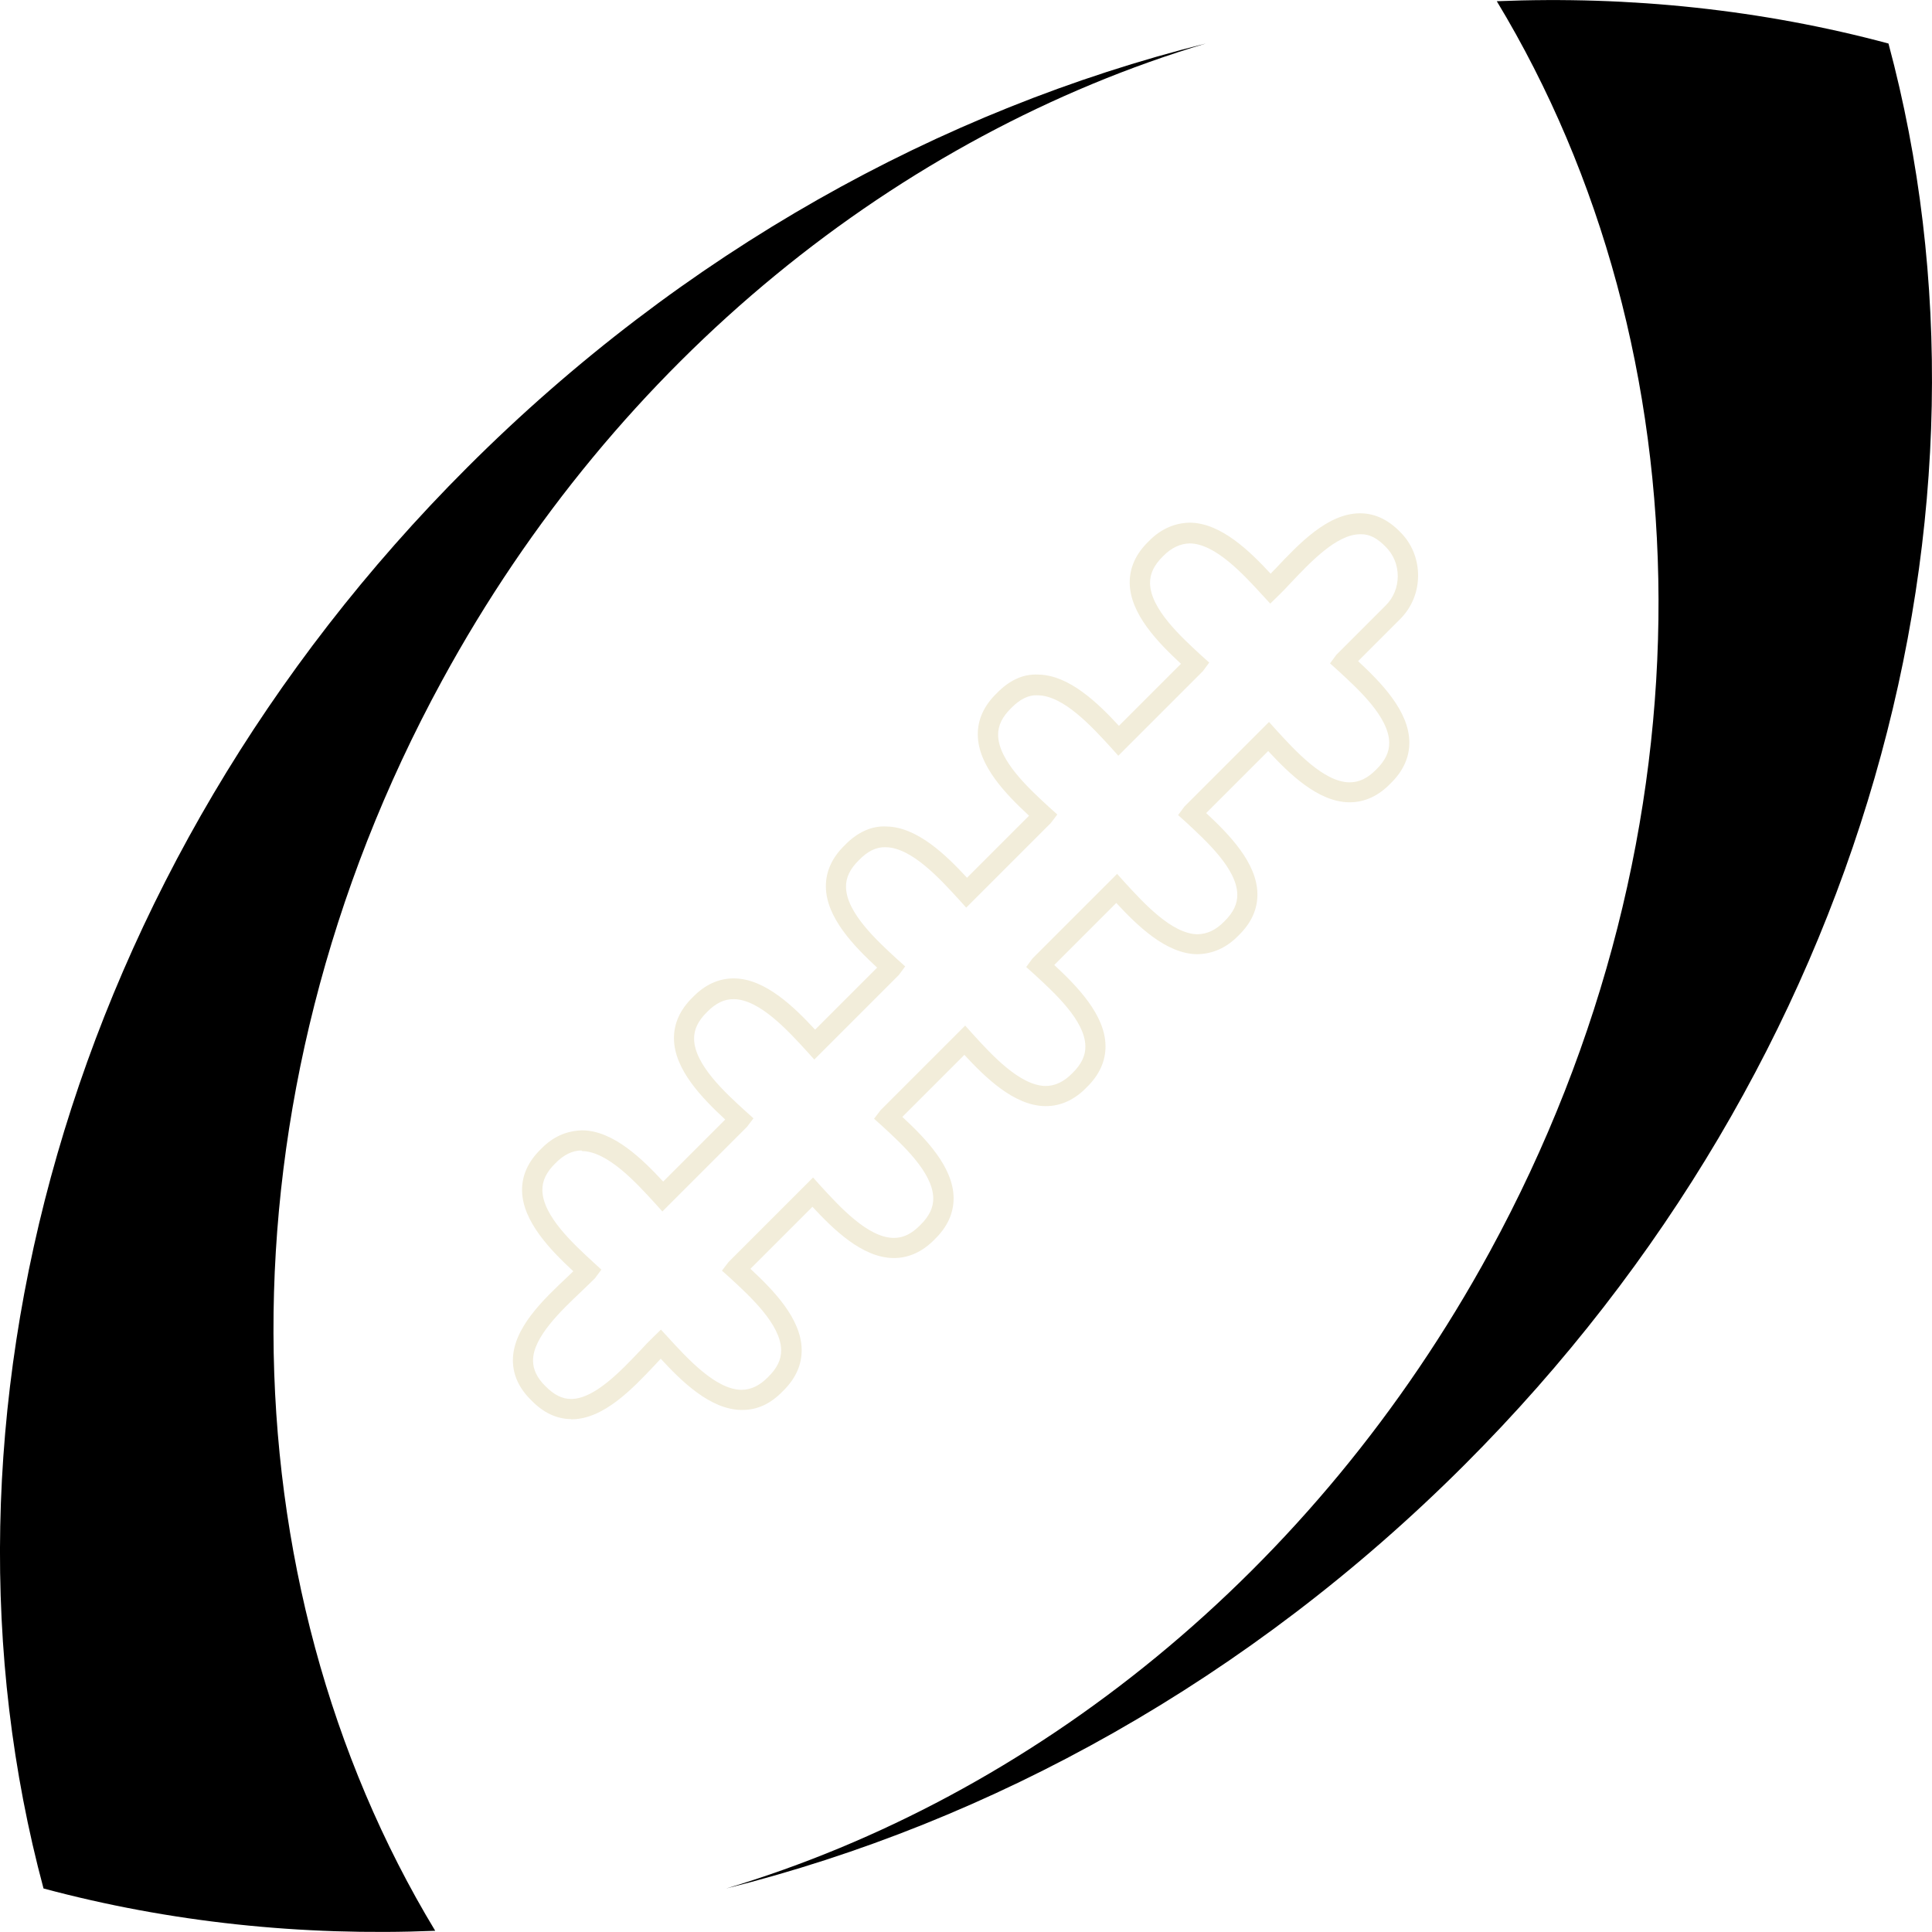
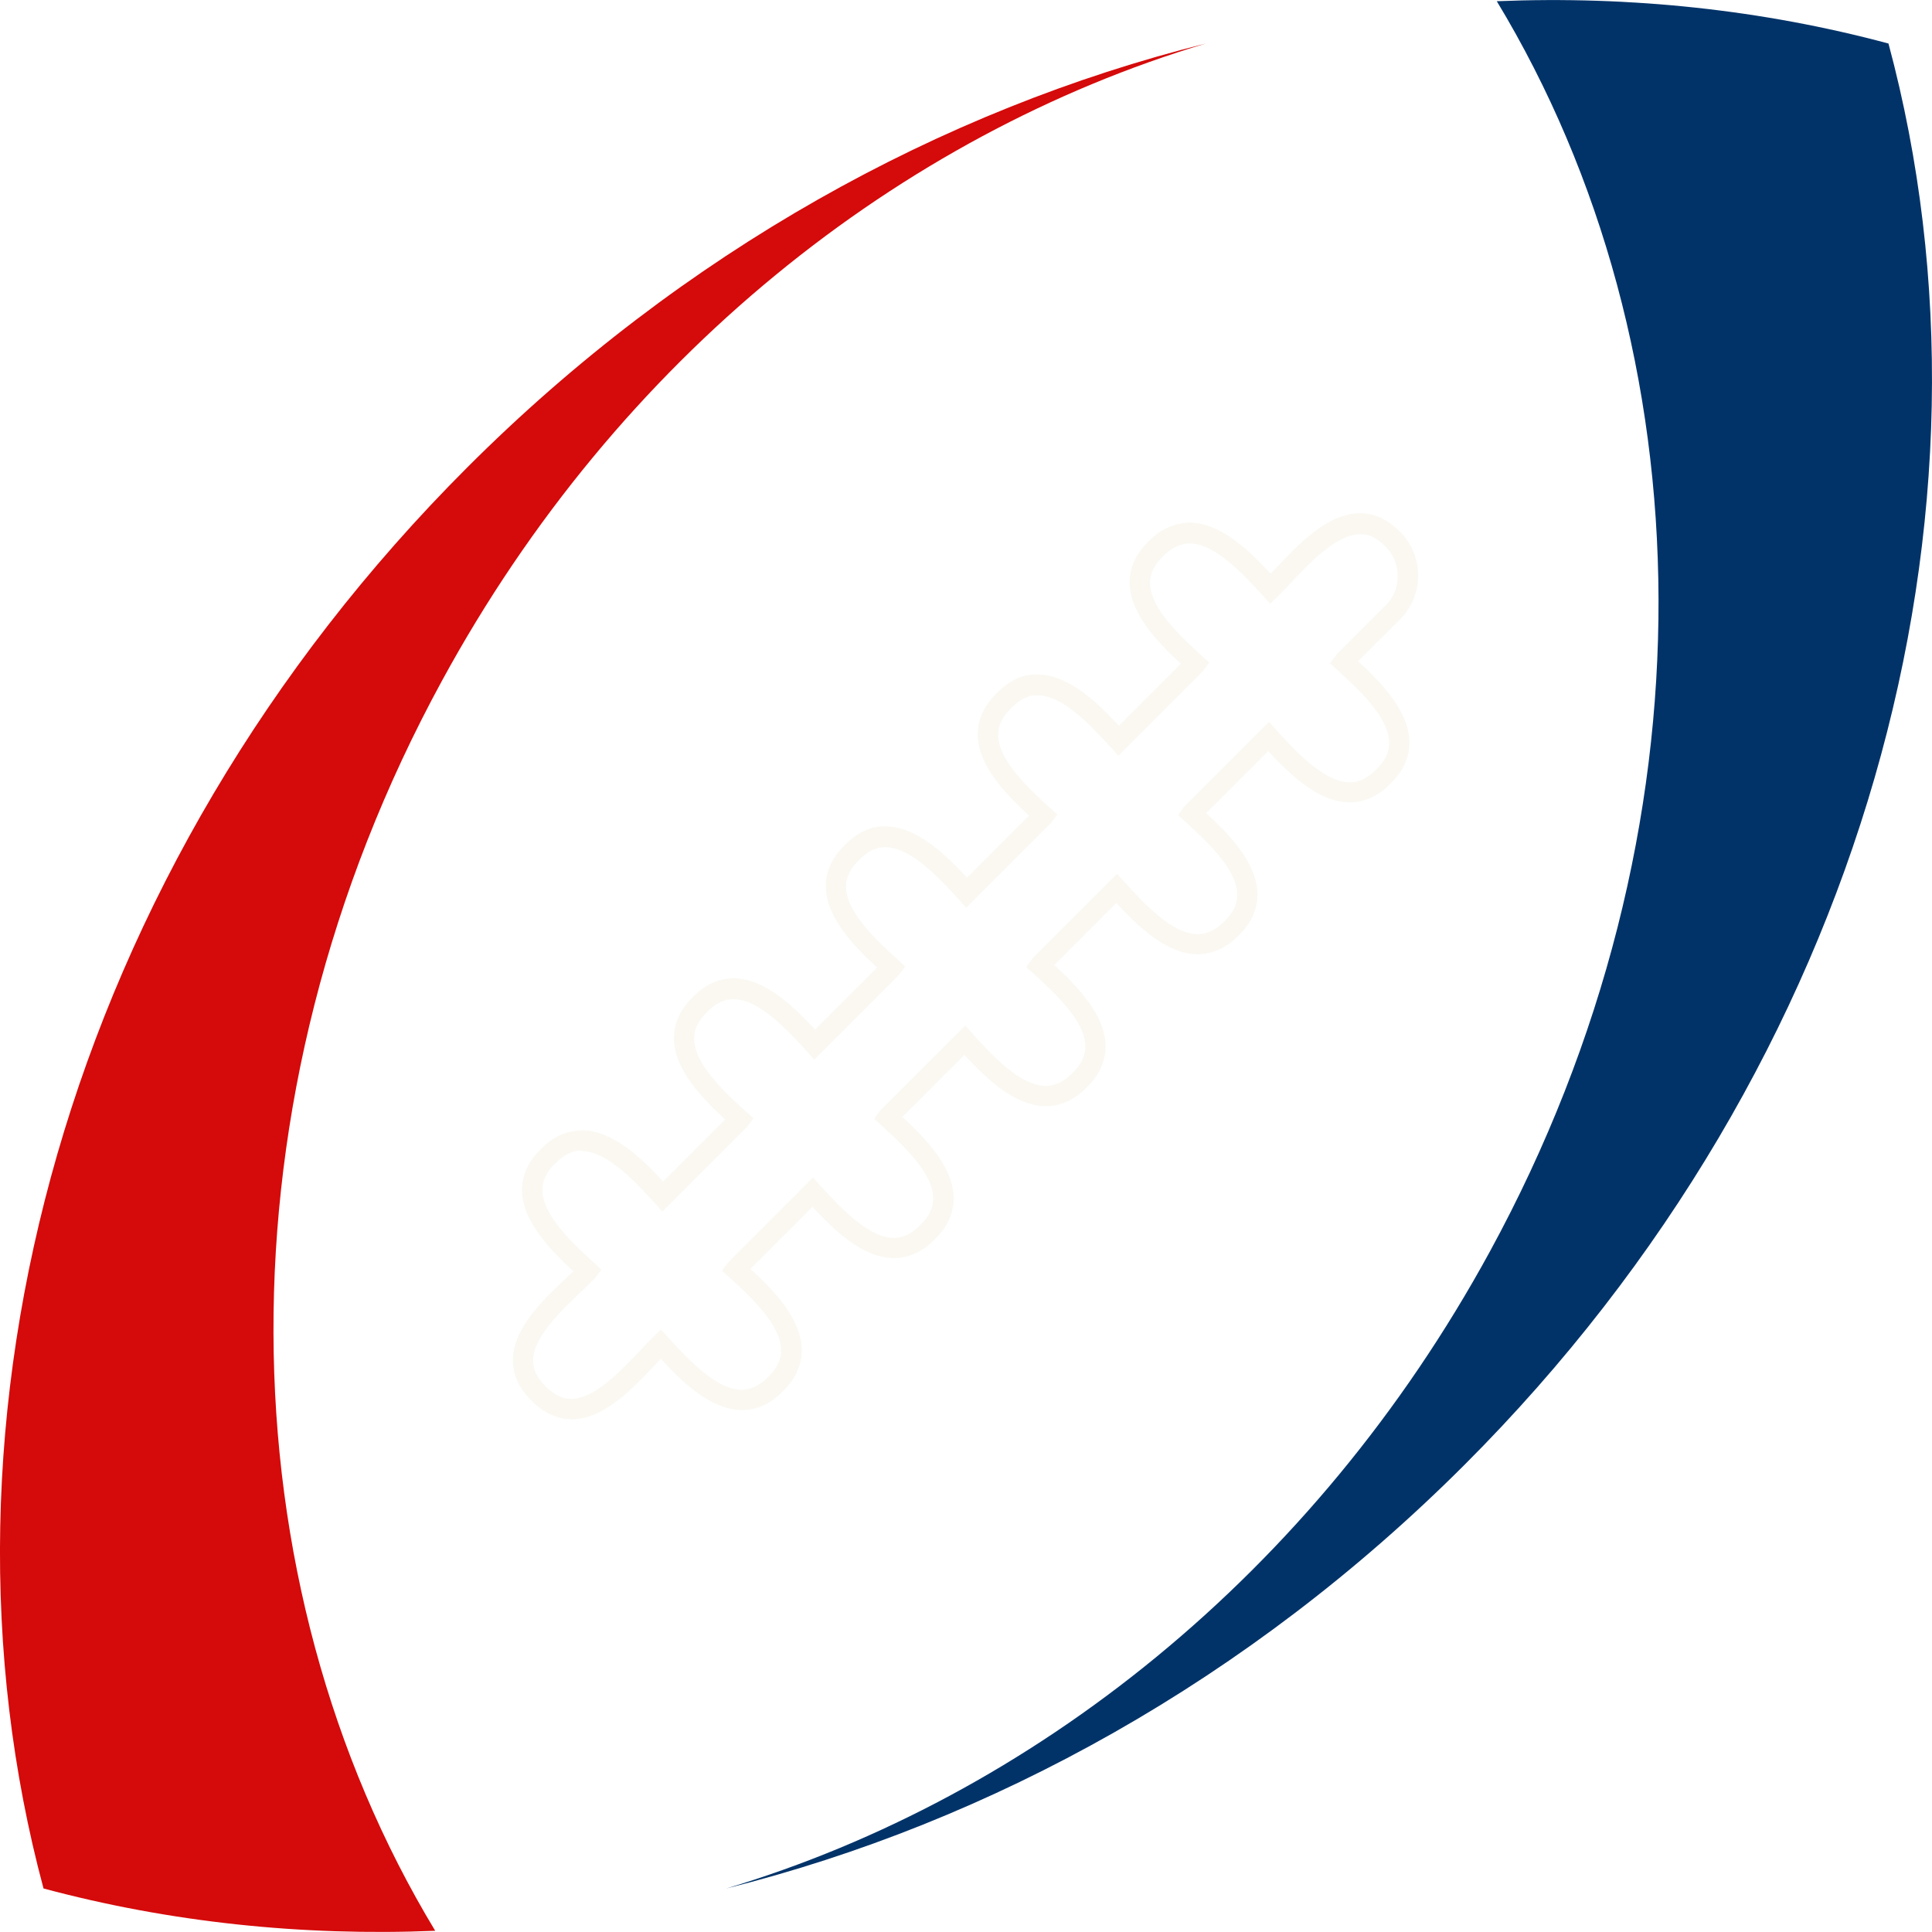
<svg xmlns="http://www.w3.org/2000/svg" id="Football-Logo" viewBox="0 0 95 95">
  <g id="Football">
-     <path id="Left" fill="currentColor" d="M59.29,2.14c-13.03,3.26-25.72,10.25-36.31,20.84C3.17,42.78-4.02,69.92,2.14,92.86c6.19,1.66,12.69,2.35,19.26,2.08-10.36-17.13-10.96-40.76.34-61.48C30.39,17.58,44.27,6.64,59.29,2.14Z" />
-     <path id="Right" d="M72.02,72.02c19.8-19.8,27-46.94,20.84-69.88C86.67.48,80.17-.21,73.6.06c10.36,17.13,10.96,40.76-.34,61.48-8.66,15.88-22.53,26.82-37.55,31.32,13.03-3.26,25.72-10.25,36.31-20.84Z" />
-     <path id="Laces" fill="#f2edda" d="M28.1,69.78c-.72,0-1.38-.31-1.97-.92-.6-.58-.91-1.25-.91-1.97,0-1.58,1.5-2.99,2.7-4.12.09-.09.19-.18.27-.26-1.13-1.05-2.49-2.45-2.52-3.96-.01-.75.3-1.44.93-2.05.6-.62,1.27-.9,2.04-.92,1.53.02,2.95,1.42,3.97,2.52l3.05-3.05c-1.13-1.05-2.5-2.45-2.52-3.97-.01-.75.3-1.44.93-2.05.6-.62,1.29-.93,2.04-.92,1.53.02,2.95,1.42,3.97,2.52l3.05-3.05c-1.13-1.05-2.5-2.45-2.52-3.97-.01-.75.3-1.44.93-2.05.6-.62,1.3-.96,2.04-.92,1.53.02,2.95,1.42,3.97,2.52l3.05-3.05c-1.13-1.05-2.5-2.45-2.52-3.97-.01-.75.3-1.44.93-2.05.6-.62,1.28-.96,2.04-.92,1.53.02,2.95,1.42,3.97,2.52l3.05-3.05c-1.13-1.05-2.5-2.45-2.52-3.97-.01-.75.3-1.44.93-2.05.6-.62,1.3-.91,2.04-.92,1.53.02,2.95,1.42,3.96,2.51.08-.09.17-.18.26-.27,1.13-1.2,2.54-2.69,4.12-2.7h.02c.72,0,1.38.31,1.97.92.57.56.88,1.33.88,2.14s-.31,1.57-.89,2.15l-2.06,2.06c1.13,1.05,2.5,2.45,2.52,3.97.01.75-.3,1.44-.93,2.05-.59.61-1.27.92-2,.92-.01,0-.03,0-.04,0-1.53-.02-2.95-1.42-3.97-2.52l-3.05,3.05c1.13,1.05,2.5,2.45,2.52,3.97.01.75-.3,1.44-.93,2.05-.6.62-1.29.91-2.04.92-1.53-.02-2.95-1.42-3.97-2.52l-3.05,3.05c1.13,1.05,2.5,2.45,2.52,3.97.01.75-.3,1.44-.93,2.05-.59.61-1.27.92-2,.92h-.04c-1.53-.02-2.95-1.42-3.97-2.52l-3.05,3.05c1.13,1.05,2.5,2.45,2.52,3.97.01.75-.3,1.44-.93,2.05-.6.62-1.3.93-2.04.92-1.53-.02-2.95-1.42-3.97-2.52l-3.05,3.05c1.13,1.05,2.5,2.45,2.52,3.97.01.75-.3,1.44-.93,2.05-.6.62-1.25.93-2.04.92-1.53-.02-2.95-1.42-3.96-2.52-.08.09-.17.18-.26.28-1.13,1.2-2.54,2.69-4.12,2.7h-.02ZM28.61,56.57c-.46,0-.89.21-1.3.63-.44.43-.65.86-.64,1.33.02,1.26,1.53,2.64,2.52,3.55l.38.35-.31.42c-.2.2-.43.42-.67.65-1,.95-2.38,2.25-2.38,3.4,0,.44.2.86.61,1.26.41.42.82.63,1.26.63h0c1.15,0,2.45-1.38,3.4-2.38.23-.25.45-.48.65-.67l.37-.36.35.38c.96,1.05,2.34,2.56,3.6,2.58.47,0,.9-.2,1.32-.63.44-.43.65-.86.64-1.33-.02-1.26-1.53-2.64-2.52-3.55l-.39-.35.32-.42,4.16-4.16.35.39c.96,1.05,2.34,2.56,3.6,2.58.48.01.9-.2,1.32-.63.44-.43.65-.86.64-1.33-.02-1.26-1.53-2.64-2.52-3.55l-.39-.35.32-.42,4.16-4.16.35.39c.96,1.06,2.34,2.56,3.6,2.58.46,0,.9-.2,1.32-.63.44-.43.65-.86.64-1.33-.02-1.26-1.53-2.63-2.52-3.54l-.39-.35.31-.42,4.16-4.16.35.39c.96,1.05,2.34,2.56,3.6,2.58.47-.01.9-.2,1.32-.63.44-.43.65-.86.64-1.33-.02-1.26-1.53-2.63-2.52-3.55l-.39-.35.31-.42,4.16-4.16.35.39c.96,1.05,2.34,2.56,3.6,2.58.48,0,.9-.2,1.32-.63.44-.43.65-.86.64-1.33-.02-1.26-1.53-2.63-2.52-3.54l-.39-.35.31-.42,2.43-2.43c.38-.38.59-.89.59-1.44s-.21-1.06-.59-1.44c-.41-.42-.8-.64-1.26-.62-1.16,0-2.45,1.38-3.4,2.38-.23.25-.45.48-.65.67l-.37.36-.35-.38c-.96-1.05-2.34-2.56-3.6-2.58-.46.01-.9.2-1.32.63-.44.43-.65.86-.64,1.33.02,1.26,1.53,2.64,2.52,3.55l.39.35-.31.42-4.16,4.16-.35-.39c-.96-1.05-2.34-2.56-3.6-2.58-.47-.03-.9.2-1.32.63-.44.43-.65.86-.64,1.33.02,1.26,1.53,2.64,2.52,3.55l.39.35-.32.42-4.16,4.16-.35-.39c-.96-1.05-2.34-2.56-3.6-2.58-.48-.02-.9.2-1.32.63-.44.43-.65.86-.64,1.33.02,1.26,1.53,2.64,2.52,3.55l.39.35-.31.42-4.16,4.16-.35-.39c-.96-1.05-2.34-2.56-3.6-2.58-.47-.01-.9.2-1.32.63-.44.43-.65.86-.64,1.33.02,1.26,1.53,2.64,2.53,3.55l.39.35-.32.42-4.16,4.16-.35-.39c-.96-1.05-2.34-2.56-3.6-2.58h-.02Z" />
+     <path id="Left" fill="#d50a0a" d="M59.29,2.14c-13.03,3.26-25.72,10.25-36.31,20.84C3.17,42.78-4.02,69.92,2.14,92.86c6.19,1.66,12.69,2.35,19.26,2.08-10.36-17.13-10.96-40.76.34-61.48C30.39,17.58,44.27,6.64,59.29,2.14Z" />
+     <path id="Right" fill="#013369" d="M72.02,72.02c19.8-19.8,27-46.94,20.84-69.88C86.67.48,80.17-.21,73.6.06c10.36,17.13,10.96,40.76-.34,61.48-8.66,15.88-22.53,26.82-37.55,31.32,13.03-3.26,25.72-10.25,36.31-20.84Z" />
+     <path id="Laces" fill="#faf8f1" d="M28.1,69.78c-.72,0-1.38-.31-1.97-.92-.6-.58-.91-1.25-.91-1.97,0-1.58,1.5-2.99,2.7-4.12.09-.09.19-.18.27-.26-1.13-1.05-2.49-2.45-2.52-3.96-.01-.75.3-1.44.93-2.05.6-.62,1.27-.9,2.04-.92,1.53.02,2.95,1.42,3.97,2.52l3.05-3.05c-1.13-1.05-2.5-2.45-2.52-3.97-.01-.75.3-1.44.93-2.05.6-.62,1.29-.93,2.04-.92,1.53.02,2.95,1.42,3.97,2.52l3.05-3.05c-1.13-1.05-2.5-2.45-2.52-3.97-.01-.75.3-1.44.93-2.05.6-.62,1.3-.96,2.04-.92,1.53.02,2.95,1.42,3.97,2.52l3.05-3.05c-1.13-1.05-2.5-2.45-2.52-3.97-.01-.75.3-1.44.93-2.05.6-.62,1.28-.96,2.04-.92,1.53.02,2.95,1.42,3.97,2.52l3.05-3.05c-1.13-1.05-2.5-2.45-2.52-3.97-.01-.75.3-1.44.93-2.05.6-.62,1.3-.91,2.04-.92,1.53.02,2.95,1.42,3.96,2.51.08-.09.17-.18.26-.27,1.13-1.2,2.54-2.69,4.12-2.7h.02c.72,0,1.38.31,1.97.92.57.56.88,1.33.88,2.14s-.31,1.57-.89,2.15l-2.06,2.06c1.13,1.05,2.5,2.45,2.52,3.97.01.75-.3,1.44-.93,2.05-.59.61-1.27.92-2,.92-.01,0-.03,0-.04,0-1.53-.02-2.95-1.42-3.97-2.52l-3.05,3.05c1.13,1.05,2.5,2.45,2.52,3.97.01.75-.3,1.44-.93,2.05-.6.62-1.29.91-2.04.92-1.53-.02-2.95-1.42-3.97-2.52l-3.05,3.05c1.13,1.05,2.5,2.45,2.52,3.97.01.75-.3,1.44-.93,2.05-.59.61-1.27.92-2,.92h-.04c-1.53-.02-2.95-1.42-3.97-2.52l-3.05,3.05c1.13,1.05,2.5,2.45,2.52,3.97.01.75-.3,1.44-.93,2.05-.6.62-1.3.93-2.04.92-1.53-.02-2.95-1.42-3.97-2.52l-3.05,3.05c1.13,1.05,2.5,2.45,2.52,3.97.01.75-.3,1.44-.93,2.05-.6.62-1.25.93-2.04.92-1.53-.02-2.95-1.42-3.96-2.52-.08.09-.17.18-.26.28-1.13,1.2-2.54,2.69-4.12,2.7h-.02ZM28.61,56.57c-.46,0-.89.21-1.3.63-.44.43-.65.86-.64,1.33.02,1.26,1.53,2.64,2.52,3.55l.38.35-.31.42c-.2.2-.43.42-.67.65-1,.95-2.38,2.25-2.38,3.4,0,.44.2.86.61,1.26.41.42.82.63,1.26.63h0c1.15,0,2.45-1.38,3.4-2.38.23-.25.45-.48.65-.67l.37-.36.35.38c.96,1.05,2.34,2.56,3.6,2.58.47,0,.9-.2,1.32-.63.44-.43.65-.86.64-1.33-.02-1.26-1.53-2.64-2.52-3.55l-.39-.35.32-.42,4.16-4.16.35.39c.96,1.05,2.34,2.56,3.6,2.58.48.01.9-.2,1.32-.63.44-.43.65-.86.64-1.33-.02-1.26-1.53-2.64-2.52-3.55l-.39-.35.32-.42,4.16-4.16.35.39c.96,1.06,2.34,2.56,3.6,2.58.46,0,.9-.2,1.32-.63.44-.43.65-.86.64-1.33-.02-1.26-1.53-2.63-2.52-3.54l-.39-.35.31-.42,4.16-4.16.35.39c.96,1.05,2.34,2.56,3.6,2.58.47-.01.9-.2,1.32-.63.44-.43.65-.86.64-1.33-.02-1.26-1.53-2.63-2.52-3.55l-.39-.35.31-.42,4.16-4.16.35.39c.96,1.05,2.34,2.56,3.6,2.58.48,0,.9-.2,1.32-.63.44-.43.65-.86.64-1.33-.02-1.26-1.53-2.63-2.52-3.54l-.39-.35.31-.42,2.43-2.43c.38-.38.59-.89.59-1.44s-.21-1.06-.59-1.44c-.41-.42-.8-.64-1.26-.62-1.16,0-2.45,1.38-3.4,2.38-.23.25-.45.48-.65.67l-.37.36-.35-.38c-.96-1.05-2.34-2.56-3.6-2.58-.46.01-.9.2-1.32.63-.44.43-.65.86-.64,1.33.02,1.26,1.53,2.64,2.52,3.55l.39.35-.31.42-4.16,4.16-.35-.39c-.96-1.05-2.34-2.56-3.6-2.58-.47-.03-.9.2-1.32.63-.44.43-.65.86-.64,1.33.02,1.26,1.53,2.64,2.52,3.55l.39.35-.32.42-4.16,4.16-.35-.39c-.96-1.05-2.34-2.56-3.6-2.58-.48-.02-.9.2-1.32.63-.44.43-.65.86-.64,1.33.02,1.26,1.53,2.64,2.52,3.55l.39.35-.31.42-4.16,4.16-.35-.39c-.96-1.05-2.34-2.56-3.6-2.58-.47-.01-.9.2-1.32.63-.44.43-.65.86-.64,1.33.02,1.26,1.53,2.64,2.53,3.55l.39.35-.32.42-4.16,4.16-.35-.39c-.96-1.05-2.34-2.56-3.6-2.58h-.02Z" />
  </g>
</svg>
